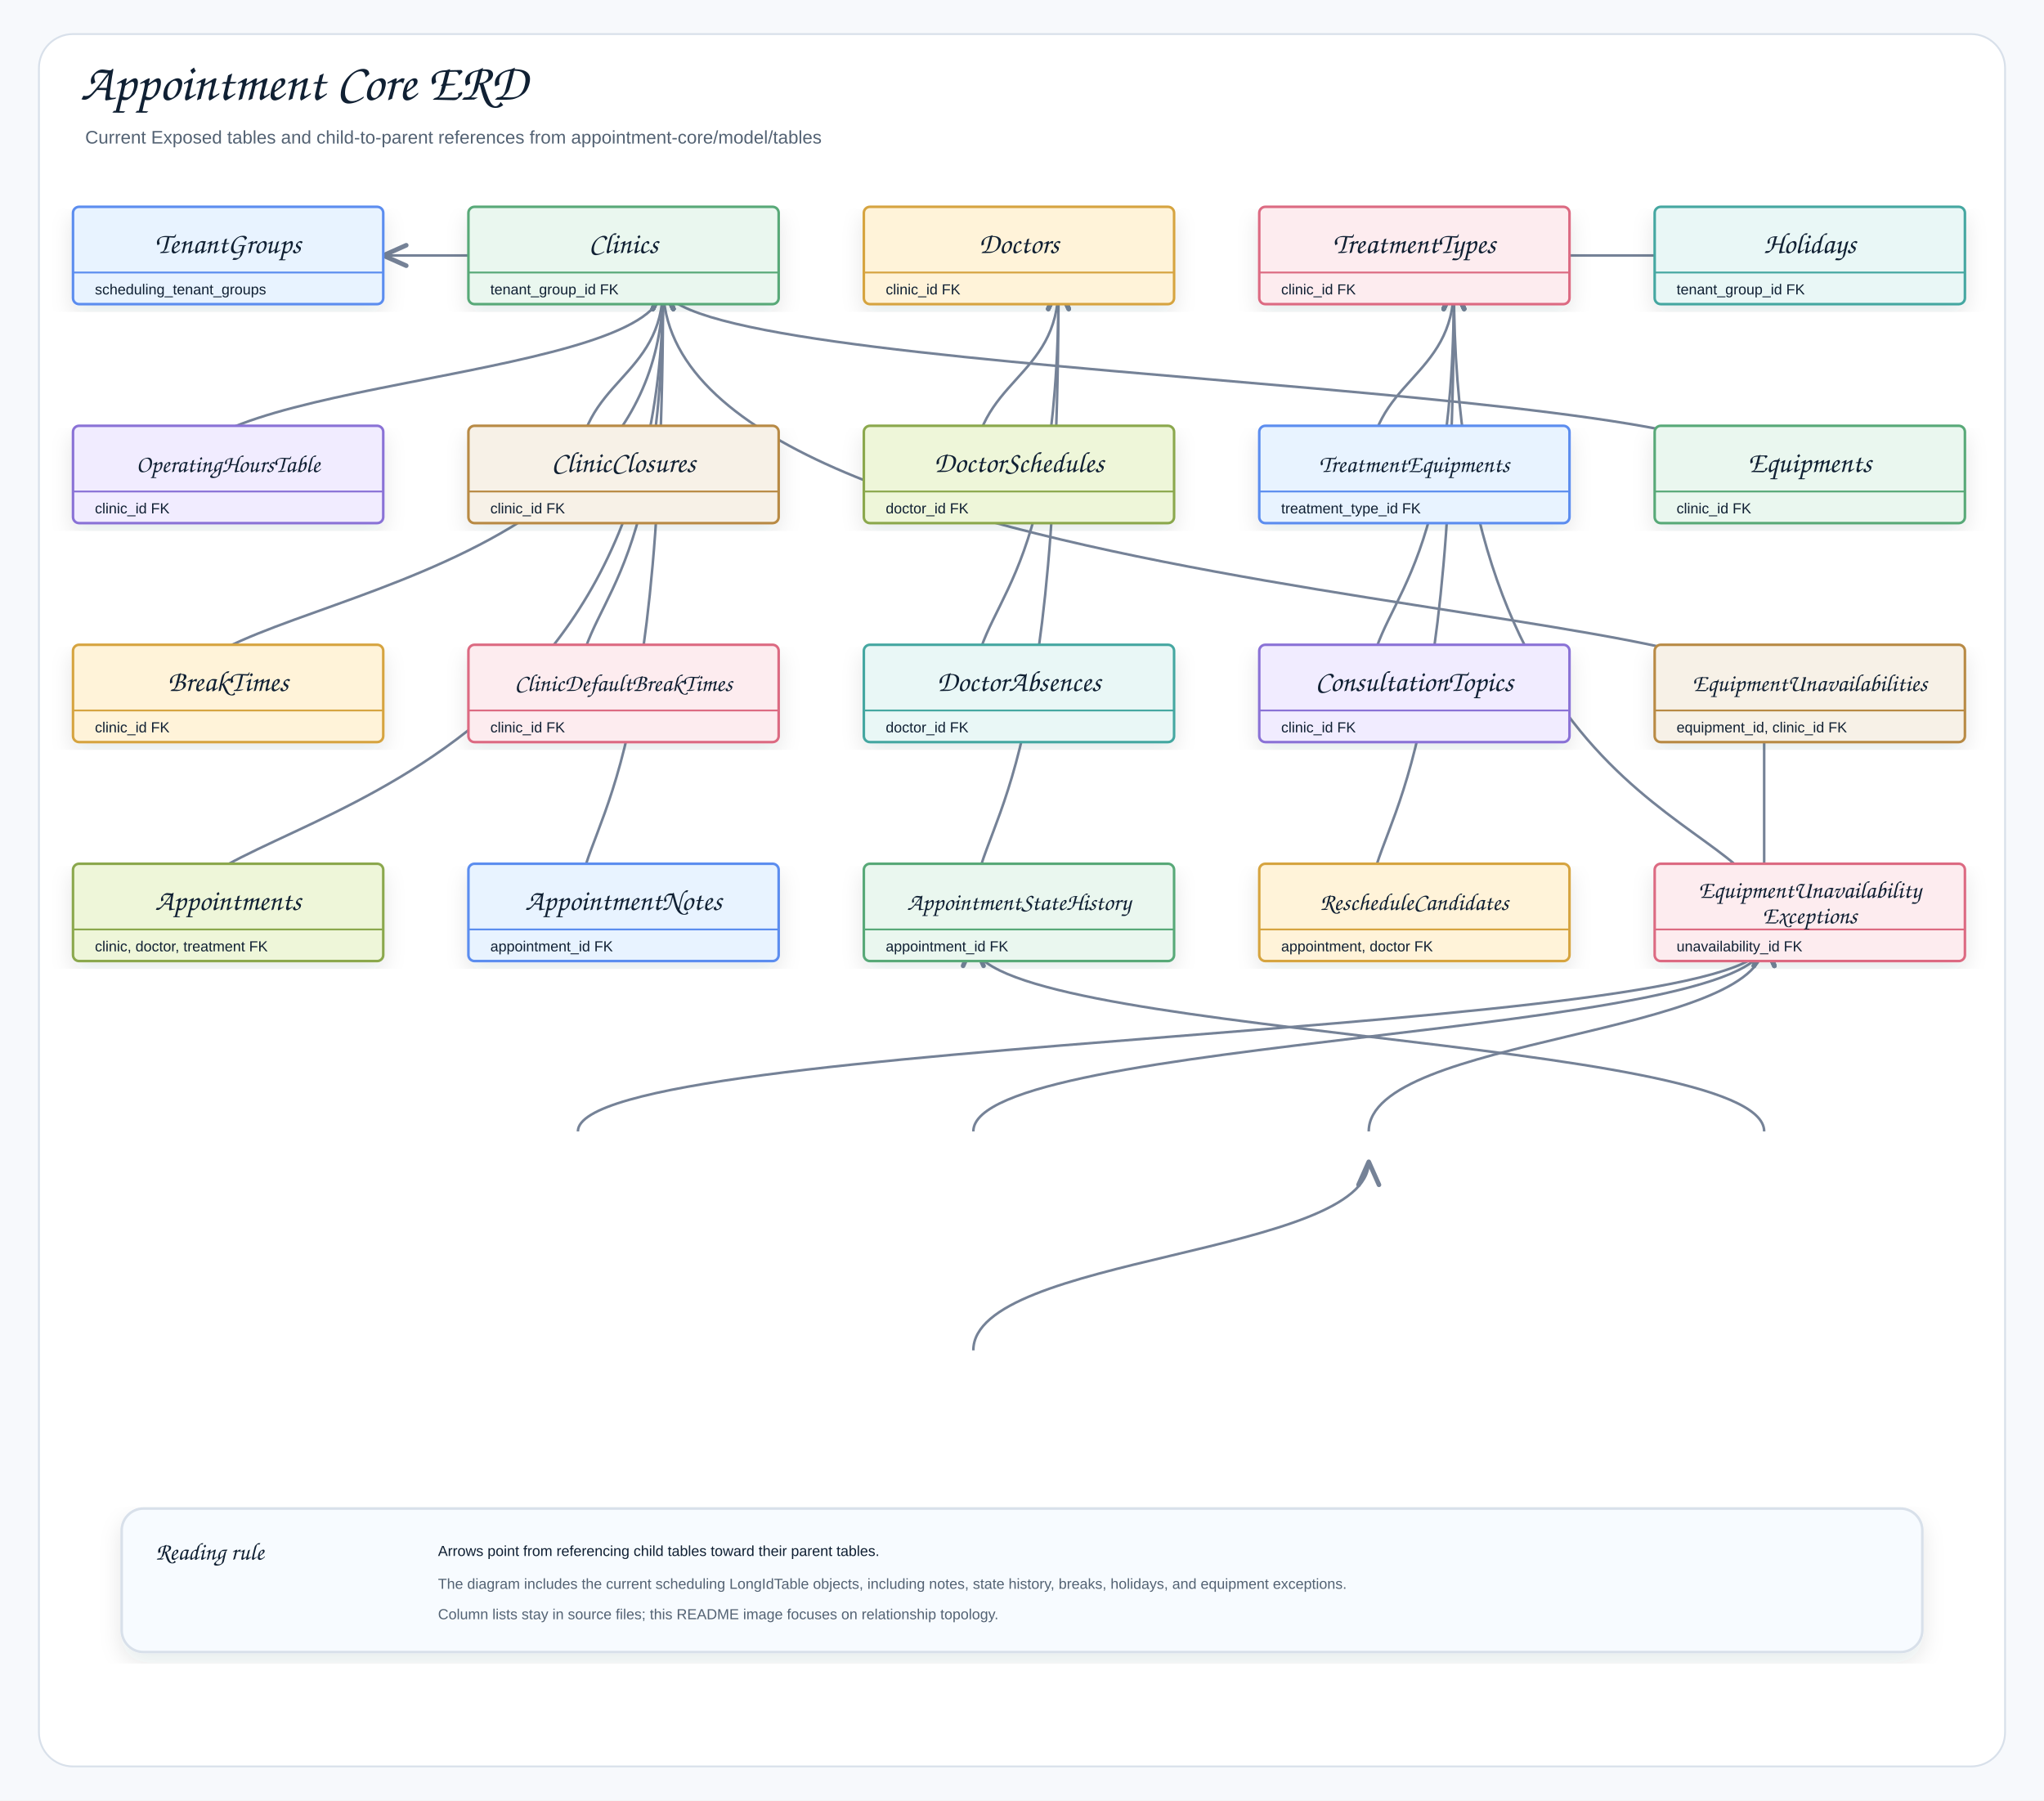
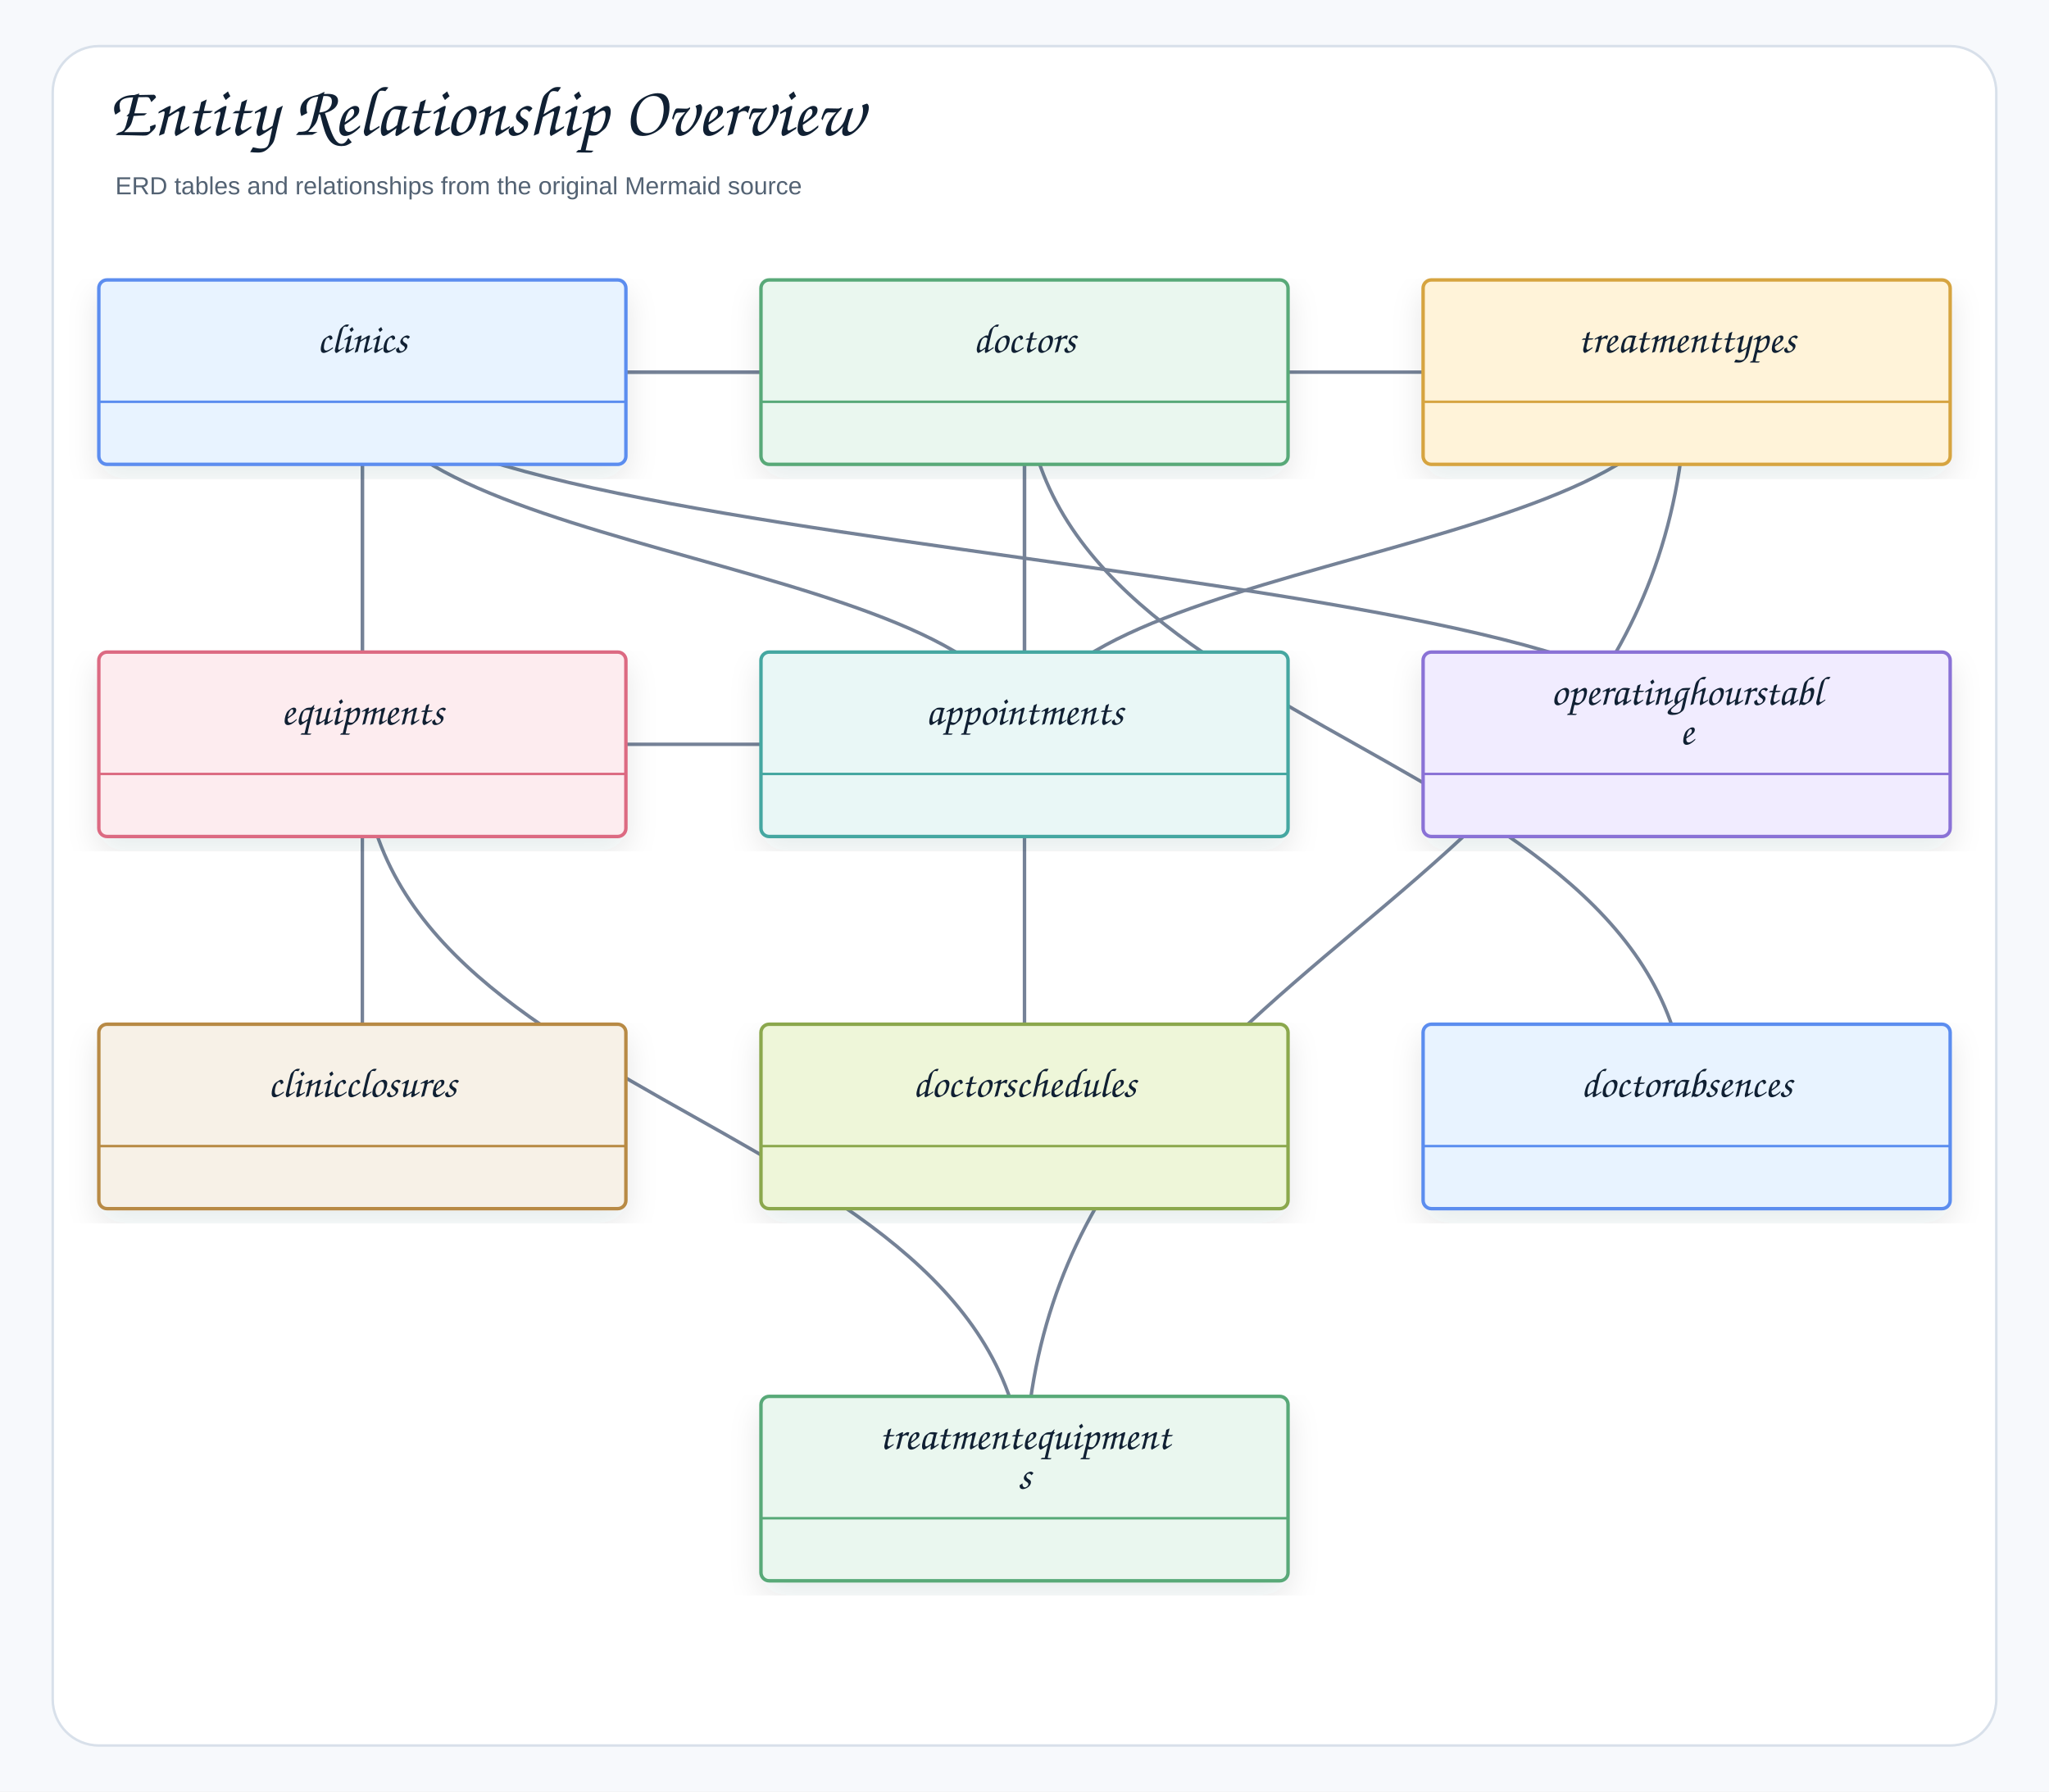
- <svg xmlns="http://www.w3.org/2000/svg" width="1680" height="1480" viewBox="0 0 1680 1480" role="img" aria-label="Appointment Core Entity Relationship Diagram">
+ <svg xmlns="http://www.w3.org/2000/svg" width="1244" height="1088" viewBox="0 0 1244 1088" role="img" aria-label="Entity Relationship Overview">
  <defs>
    <filter id="shadow" x="-8%" y="-8%" width="116%" height="116%">
      <feDropShadow dx="0" dy="8" stdDeviation="9" flood-color="#1f2937" flood-opacity="0.10" />
    </filter>
    <marker id="openArrow" markerWidth="12" markerHeight="10" refX="10" refY="5" orient="auto" markerUnits="strokeWidth">
      <path d="M 1 1 L 10 5 L 1 9" fill="none" stroke="#758297" stroke-width="1.8" stroke-linecap="round" stroke-linejoin="round" />
    </marker>
+     <marker id="inherit" markerWidth="14" markerHeight="12" refX="12" refY="6" orient="auto" markerUnits="strokeWidth">
+       <path d="M 0 1 L 12 6 L 0 11 Z" fill="#ffffff" stroke="#758297" stroke-width="1.8" />
+     </marker>
    <style>
    .canvas{fill:#f7f9fc}.frame{fill:#fff;stroke:#d8e0ea;stroke-width:1.5}
    .title{font-family:"Architects Daughter","Comic Sans MS","Comic Sans",cursive;font-size:43px;font-weight:400;fill:#102033}
    .subtitle{font-family:"Comic Sans MS","Comic Sans","Comic Neue",Arial,sans-serif;font-size:15px;font-weight:400;fill:#536273}
-     .label{font-family:"Architects Daughter","Comic Sans MS","Comic Sans",cursive;font-size:24px;font-weight:400;fill:#102033}
-     .smallLabel{font-family:"Architects Daughter","Comic Sans MS","Comic Sans",cursive;font-size:20px;font-weight:400;fill:#102033}
+     .label{font-family:"Architects Daughter","Comic Sans MS","Comic Sans",cursive;font-size:25px;font-weight:400;fill:#102033}
+     .smallLabel{font-family:"Architects Daughter","Comic Sans MS","Comic Sans",cursive;font-size:21px;font-weight:400;fill:#102033}
    .mono{font-family:"Comic Sans MS","Comic Sans","Comic Neue",Arial,sans-serif;font-size:12px;font-weight:400;fill:#102033}
    .small{font-family:"Comic Sans MS","Comic Sans","Comic Neue",Arial,sans-serif;font-size:12px;font-weight:400;fill:#536273}
+     .strong{font-family:"Comic Sans MS","Comic Sans","Comic Neue",Arial,sans-serif;font-size:13px;font-weight:400;fill:#102033}
    .card{stroke-width:2.1;filter:url(#shadow)}.compartment{stroke-width:1.5;fill:none}
    .line{stroke:#758297;stroke-width:2.1;fill:none;marker-end:url(#openArrow)}
+     .plainLine{stroke:#758297;stroke-width:2.1;fill:none}
    .dashed{stroke:#758297;stroke-width:2.1;stroke-dasharray:7 6;fill:none;marker-end:url(#openArrow)}
+     .inheritLine{stroke:#758297;stroke-width:2.2;fill:none;marker-end:url(#inherit)}
+     .implLine{stroke:#758297;stroke-width:2.2;stroke-dasharray:8 7;fill:none;marker-end:url(#inherit)}
  </style>
  </defs>
-   <rect class="canvas" width="1680" height="1480" />
-   <rect class="frame" x="32" y="28" width="1616" height="1424" rx="28" />
-   <text class="title" x="66" y="82">Appointment Core ERD</text>
-   <text class="subtitle" x="70" y="118">Current Exposed tables and child-to-parent references from appointment-core/model/tables</text>
-   <path class="line" d="M475 210 C395 210 395 210 315 210" />
-   <path class="line" d="M1285 210 C1415 210 1415 210 1465 210" />
-   <path class="line" d="M150 390 C150 312 545 312 545 235" />
-   <path class="line" d="M475 390 C475 312 545 312 545 235" />
-   <path class="line" d="M800 390 C800 312 870 312 870 235" />
-   <path class="line" d="M1125 390 C1125 312 1195 312 1195 235" />
-   <path class="line" d="M1450 390 C1450 312 545 312 545 235" />
-   <path class="line" d="M150 570 C150 492 545 492 545 235" />
-   <path class="line" d="M475 570 C475 492 545 492 545 235" />
-   <path class="line" d="M800 570 C800 492 870 492 870 235" />
-   <path class="line" d="M1125 570 C1125 492 1195 492 1195 235" />
-   <path class="line" d="M1450 570 C1450 492 545 492 545 235" />
-   <path class="line" d="M150 750 C150 672 545 672 545 235" />
-   <path class="line" d="M475 750 C475 672 545 672 545 235" />
-   <path class="line" d="M800 750 C800 672 870 672 870 235" />
-   <path class="line" d="M1125 750 C1125 672 1195 672 1195 235" />
-   <path class="line" d="M1450 750 C1450 672 1195 672 1195 235" />
-   <path class="line" d="M475 930 C475 852 1450 852 1450 775" />
-   <path class="line" d="M800 930 C800 852 1450 852 1450 775" />
-   <path class="line" d="M1125 930 C1125 852 1450 852 1450 775" />
-   <path class="line" d="M1450 930 C1450 852 800 852 800 775" />
-   <path class="line" d="M800 1110 C800 1032 1125 1032 1125 955" />
-   <path class="line" d="M1450 750 C1450 672 1450 672 1450 570" />
+   <rect class="canvas" width="1244" height="1088" />
+   <rect class="frame" x="32" y="28" width="1180" height="1032" rx="28" />
+   <text class="title" x="66" y="82">Entity Relationship Overview</text>
+   <text class="subtitle" x="70" y="118">ERD tables and relationships from the original Mermaid source</text>
+   <path class="line" d="M220 452 C220 452 622 452 622 452" />
+   <path class="line" d="M220 452 C220 678 622 678 622 904" />
+   <path class="line" d="M1024 226 C1024 339 622 339 622 452" />
+   <path class="line" d="M1024 226 C1024 565 622 565 622 904" />
+   <path class="line" d="M622 226 C622 339 622 339 622 452" />
+   <path class="line" d="M622 226 C622 452 1024 452 1024 678" />
+   <path class="line" d="M622 226 C622 452 622 452 622 678" />
+   <path class="line" d="M220 226 C220 452 220 452 220 678" />
+   <path class="line" d="M220 226 C220 339 1024 339 1024 452" />
+   <path class="line" d="M220 226 C220 339 622 339 622 452" />
+   <path class="line" d="M220 226 C220 339 220 339 220 452" />
+   <path class="line" d="M220 226 C220 226 1024 226 1024 226" />
+   <path class="line" d="M220 226 C220 226 622 226 622 226" />
  <g transform="translate(60,170)">
-     <rect class="card" x="0" y="0" width="255" height="80" rx="5" fill="#E8F3FF" stroke="#5B8DEF" />
-     <line class="compartment" x1="0" y1="54" x2="255" y2="54" stroke="#5B8DEF" />
-     <text class="label" x="127.5" y="38" text-anchor="middle">TenantGroups</text>
-     <text class="mono" x="18" y="72">scheduling_tenant_groups</text>
+     <rect class="card" x="0" y="0" width="320" height="112" rx="5" fill="#E8F3FF" stroke="#5B8DEF" />
+     <line class="compartment" x1="0" y1="74" x2="320" y2="74" stroke="#5B8DEF" />
+     <text class="label" x="160" y="44" text-anchor="middle">clinics</text>
  </g>
-   <g transform="translate(385,170)">
-     <rect class="card" x="0" y="0" width="255" height="80" rx="5" fill="#EAF7EF" stroke="#58A978" />
-     <line class="compartment" x1="0" y1="54" x2="255" y2="54" stroke="#58A978" />
-     <text class="label" x="127.5" y="38" text-anchor="middle">Clinics</text>
-     <text class="mono" x="18" y="72">tenant_group_id FK</text>
+   <g transform="translate(462,170)">
+     <rect class="card" x="0" y="0" width="320" height="112" rx="5" fill="#EAF7EF" stroke="#58A978" />
+     <line class="compartment" x1="0" y1="74" x2="320" y2="74" stroke="#58A978" />
+     <text class="label" x="160" y="44" text-anchor="middle">doctors</text>
  </g>
-   <g transform="translate(710,170)">
-     <rect class="card" x="0" y="0" width="255" height="80" rx="5" fill="#FFF3D9" stroke="#D6A441" />
-     <line class="compartment" x1="0" y1="54" x2="255" y2="54" stroke="#D6A441" />
-     <text class="label" x="127.5" y="38" text-anchor="middle">Doctors</text>
-     <text class="mono" x="18" y="72">clinic_id FK</text>
+   <g transform="translate(864,170)">
+     <rect class="card" x="0" y="0" width="320" height="112" rx="5" fill="#FFF3D9" stroke="#D6A441" />
+     <line class="compartment" x1="0" y1="74" x2="320" y2="74" stroke="#D6A441" />
+     <text class="label" x="160" y="44" text-anchor="middle">treatmenttypes</text>
  </g>
-   <g transform="translate(1035,170)">
-     <rect class="card" x="0" y="0" width="255" height="80" rx="5" fill="#FDECEF" stroke="#DC6B82" />
-     <line class="compartment" x1="0" y1="54" x2="255" y2="54" stroke="#DC6B82" />
-     <text class="label" x="127.5" y="38" text-anchor="middle">TreatmentTypes</text>
-     <text class="mono" x="18" y="72">clinic_id FK</text>
+   <g transform="translate(60,396)">
+     <rect class="card" x="0" y="0" width="320" height="112" rx="5" fill="#FDECEF" stroke="#DC6B82" />
+     <line class="compartment" x1="0" y1="74" x2="320" y2="74" stroke="#DC6B82" />
+     <text class="label" x="160" y="44" text-anchor="middle">equipments</text>
  </g>
-   <g transform="translate(1360,170)">
-     <rect class="card" x="0" y="0" width="255" height="80" rx="5" fill="#E9F7F6" stroke="#45A7A1" />
-     <line class="compartment" x1="0" y1="54" x2="255" y2="54" stroke="#45A7A1" />
-     <text class="label" x="127.5" y="38" text-anchor="middle">Holidays</text>
-     <text class="mono" x="18" y="72">tenant_group_id FK</text>
+   <g transform="translate(462,396)">
+     <rect class="card" x="0" y="0" width="320" height="112" rx="5" fill="#E9F7F6" stroke="#45A7A1" />
+     <line class="compartment" x1="0" y1="74" x2="320" y2="74" stroke="#45A7A1" />
+     <text class="label" x="160" y="44" text-anchor="middle">appointments</text>
  </g>
-   <g transform="translate(60,350)">
-     <rect class="card" x="0" y="0" width="255" height="80" rx="5" fill="#F1ECFF" stroke="#8A72D6" />
-     <line class="compartment" x1="0" y1="54" x2="255" y2="54" stroke="#8A72D6" />
-     <text class="smallLabel" x="127.5" y="38" text-anchor="middle">OperatingHoursTable</text>
-     <text class="mono" x="18" y="72">clinic_id FK</text>
+   <g transform="translate(864,396)">
+     <rect class="card" x="0" y="0" width="320" height="112" rx="5" fill="#F1ECFF" stroke="#8A72D6" />
+     <line class="compartment" x1="0" y1="74" x2="320" y2="74" stroke="#8A72D6" />
+     <text class="label" x="160" y="32" text-anchor="middle">operatinghourstabl</text>
+     <text class="label" x="160" y="56" text-anchor="middle">e</text>
  </g>
-   <g transform="translate(385,350)">
-     <rect class="card" x="0" y="0" width="255" height="80" rx="5" fill="#F7F1E7" stroke="#B88A44" />
-     <line class="compartment" x1="0" y1="54" x2="255" y2="54" stroke="#B88A44" />
-     <text class="label" x="127.5" y="38" text-anchor="middle">ClinicClosures</text>
-     <text class="mono" x="18" y="72">clinic_id FK</text>
+   <g transform="translate(60,622)">
+     <rect class="card" x="0" y="0" width="320" height="112" rx="5" fill="#F7F1E7" stroke="#B88A44" />
+     <line class="compartment" x1="0" y1="74" x2="320" y2="74" stroke="#B88A44" />
+     <text class="label" x="160" y="44" text-anchor="middle">clinicclosures</text>
  </g>
-   <g transform="translate(710,350)">
-     <rect class="card" x="0" y="0" width="255" height="80" rx="5" fill="#EEF6D9" stroke="#8BA84D" />
-     <line class="compartment" x1="0" y1="54" x2="255" y2="54" stroke="#8BA84D" />
-     <text class="label" x="127.5" y="38" text-anchor="middle">DoctorSchedules</text>
-     <text class="mono" x="18" y="72">doctor_id FK</text>
+   <g transform="translate(462,622)">
+     <rect class="card" x="0" y="0" width="320" height="112" rx="5" fill="#EEF6D9" stroke="#8BA84D" />
+     <line class="compartment" x1="0" y1="74" x2="320" y2="74" stroke="#8BA84D" />
+     <text class="label" x="160" y="44" text-anchor="middle">doctorschedules</text>
  </g>
-   <g transform="translate(1035,350)">
-     <rect class="card" x="0" y="0" width="255" height="80" rx="5" fill="#E8F3FF" stroke="#5B8DEF" />
-     <line class="compartment" x1="0" y1="54" x2="255" y2="54" stroke="#5B8DEF" />
-     <text class="smallLabel" x="127.5" y="38" text-anchor="middle">TreatmentEquipments</text>
-     <text class="mono" x="18" y="72">treatment_type_id FK</text>
+   <g transform="translate(864,622)">
+     <rect class="card" x="0" y="0" width="320" height="112" rx="5" fill="#E8F3FF" stroke="#5B8DEF" />
+     <line class="compartment" x1="0" y1="74" x2="320" y2="74" stroke="#5B8DEF" />
+     <text class="label" x="160" y="44" text-anchor="middle">doctorabsences</text>
  </g>
-   <g transform="translate(1360,350)">
-     <rect class="card" x="0" y="0" width="255" height="80" rx="5" fill="#EAF7EF" stroke="#58A978" />
-     <line class="compartment" x1="0" y1="54" x2="255" y2="54" stroke="#58A978" />
-     <text class="label" x="127.5" y="38" text-anchor="middle">Equipments</text>
-     <text class="mono" x="18" y="72">clinic_id FK</text>
-   </g>
-   <g transform="translate(60,530)">
-     <rect class="card" x="0" y="0" width="255" height="80" rx="5" fill="#FFF3D9" stroke="#D6A441" />
-     <line class="compartment" x1="0" y1="54" x2="255" y2="54" stroke="#D6A441" />
-     <text class="label" x="127.5" y="38" text-anchor="middle">BreakTimes</text>
-     <text class="mono" x="18" y="72">clinic_id FK</text>
-   </g>
-   <g transform="translate(385,530)">
-     <rect class="card" x="0" y="0" width="255" height="80" rx="5" fill="#FDECEF" stroke="#DC6B82" />
-     <line class="compartment" x1="0" y1="54" x2="255" y2="54" stroke="#DC6B82" />
-     <text class="smallLabel" x="127.5" y="38" text-anchor="middle">ClinicDefaultBreakTimes</text>
-     <text class="mono" x="18" y="72">clinic_id FK</text>
-   </g>
-   <g transform="translate(710,530)">
-     <rect class="card" x="0" y="0" width="255" height="80" rx="5" fill="#E9F7F6" stroke="#45A7A1" />
-     <line class="compartment" x1="0" y1="54" x2="255" y2="54" stroke="#45A7A1" />
-     <text class="label" x="127.5" y="38" text-anchor="middle">DoctorAbsences</text>
-     <text class="mono" x="18" y="72">doctor_id FK</text>
-   </g>
-   <g transform="translate(1035,530)">
-     <rect class="card" x="0" y="0" width="255" height="80" rx="5" fill="#F1ECFF" stroke="#8A72D6" />
-     <line class="compartment" x1="0" y1="54" x2="255" y2="54" stroke="#8A72D6" />
-     <text class="label" x="127.5" y="38" text-anchor="middle">ConsultationTopics</text>
-     <text class="mono" x="18" y="72">clinic_id FK</text>
-   </g>
-   <g transform="translate(1360,530)">
-     <rect class="card" x="0" y="0" width="255" height="80" rx="5" fill="#F7F1E7" stroke="#B88A44" />
-     <line class="compartment" x1="0" y1="54" x2="255" y2="54" stroke="#B88A44" />
-     <text class="smallLabel" x="127.5" y="38" text-anchor="middle">EquipmentUnavailabilities</text>
-     <text class="mono" x="18" y="72">equipment_id, clinic_id FK</text>
-   </g>
-   <g transform="translate(60,710)">
-     <rect class="card" x="0" y="0" width="255" height="80" rx="5" fill="#EEF6D9" stroke="#8BA84D" />
-     <line class="compartment" x1="0" y1="54" x2="255" y2="54" stroke="#8BA84D" />
-     <text class="label" x="127.5" y="38" text-anchor="middle">Appointments</text>
-     <text class="mono" x="18" y="72">clinic, doctor, treatment FK</text>
-   </g>
-   <g transform="translate(385,710)">
-     <rect class="card" x="0" y="0" width="255" height="80" rx="5" fill="#E8F3FF" stroke="#5B8DEF" />
-     <line class="compartment" x1="0" y1="54" x2="255" y2="54" stroke="#5B8DEF" />
-     <text class="label" x="127.5" y="38" text-anchor="middle">AppointmentNotes</text>
-     <text class="mono" x="18" y="72">appointment_id FK</text>
-   </g>
-   <g transform="translate(710,710)">
-     <rect class="card" x="0" y="0" width="255" height="80" rx="5" fill="#EAF7EF" stroke="#58A978" />
-     <line class="compartment" x1="0" y1="54" x2="255" y2="54" stroke="#58A978" />
-     <text class="smallLabel" x="127.5" y="38" text-anchor="middle">AppointmentStateHistory</text>
-     <text class="mono" x="18" y="72">appointment_id FK</text>
-   </g>
-   <g transform="translate(1035,710)">
-     <rect class="card" x="0" y="0" width="255" height="80" rx="5" fill="#FFF3D9" stroke="#D6A441" />
-     <line class="compartment" x1="0" y1="54" x2="255" y2="54" stroke="#D6A441" />
-     <text class="smallLabel" x="127.5" y="38" text-anchor="middle">RescheduleCandidates</text>
-     <text class="mono" x="18" y="72">appointment, doctor FK</text>
-   </g>
-   <g transform="translate(1360,710)">
-     <rect class="card" x="0" y="0" width="255" height="80" rx="5" fill="#FDECEF" stroke="#DC6B82" />
-     <line class="compartment" x1="0" y1="54" x2="255" y2="54" stroke="#DC6B82" />
-     <text class="smallLabel" x="127.5" y="28" text-anchor="middle">EquipmentUnavailability</text>
-     <text class="smallLabel" x="127.5" y="49" text-anchor="middle">Exceptions</text>
-     <text class="mono" x="18" y="72">unavailability_id FK</text>
-   </g>
-   <g transform="translate(100,1240)">
-     <rect class="card" x="0" y="0" width="1480" height="118" rx="18" fill="#f7fbff" stroke="#d8e0ea" />
-     <text class="smallLabel" x="28" y="42">Reading rule</text>
-     <text class="mono" x="260" y="39">Arrows point from referencing child tables toward their parent tables.</text>
-     <text class="small" x="260" y="66">The diagram includes the current scheduling LongIdTable objects, including notes, state history, breaks, holidays, and equipment exceptions.</text>
-     <text class="small" x="260" y="91">Column lists stay in source files; this README image focuses on relationship topology.</text>
+   <g transform="translate(462,848)">
+     <rect class="card" x="0" y="0" width="320" height="112" rx="5" fill="#EAF7EF" stroke="#58A978" />
+     <line class="compartment" x1="0" y1="74" x2="320" y2="74" stroke="#58A978" />
+     <text class="label" x="160" y="32" text-anchor="middle">treatmentequipment</text>
+     <text class="label" x="160" y="56" text-anchor="middle">s</text>
  </g>
</svg>
